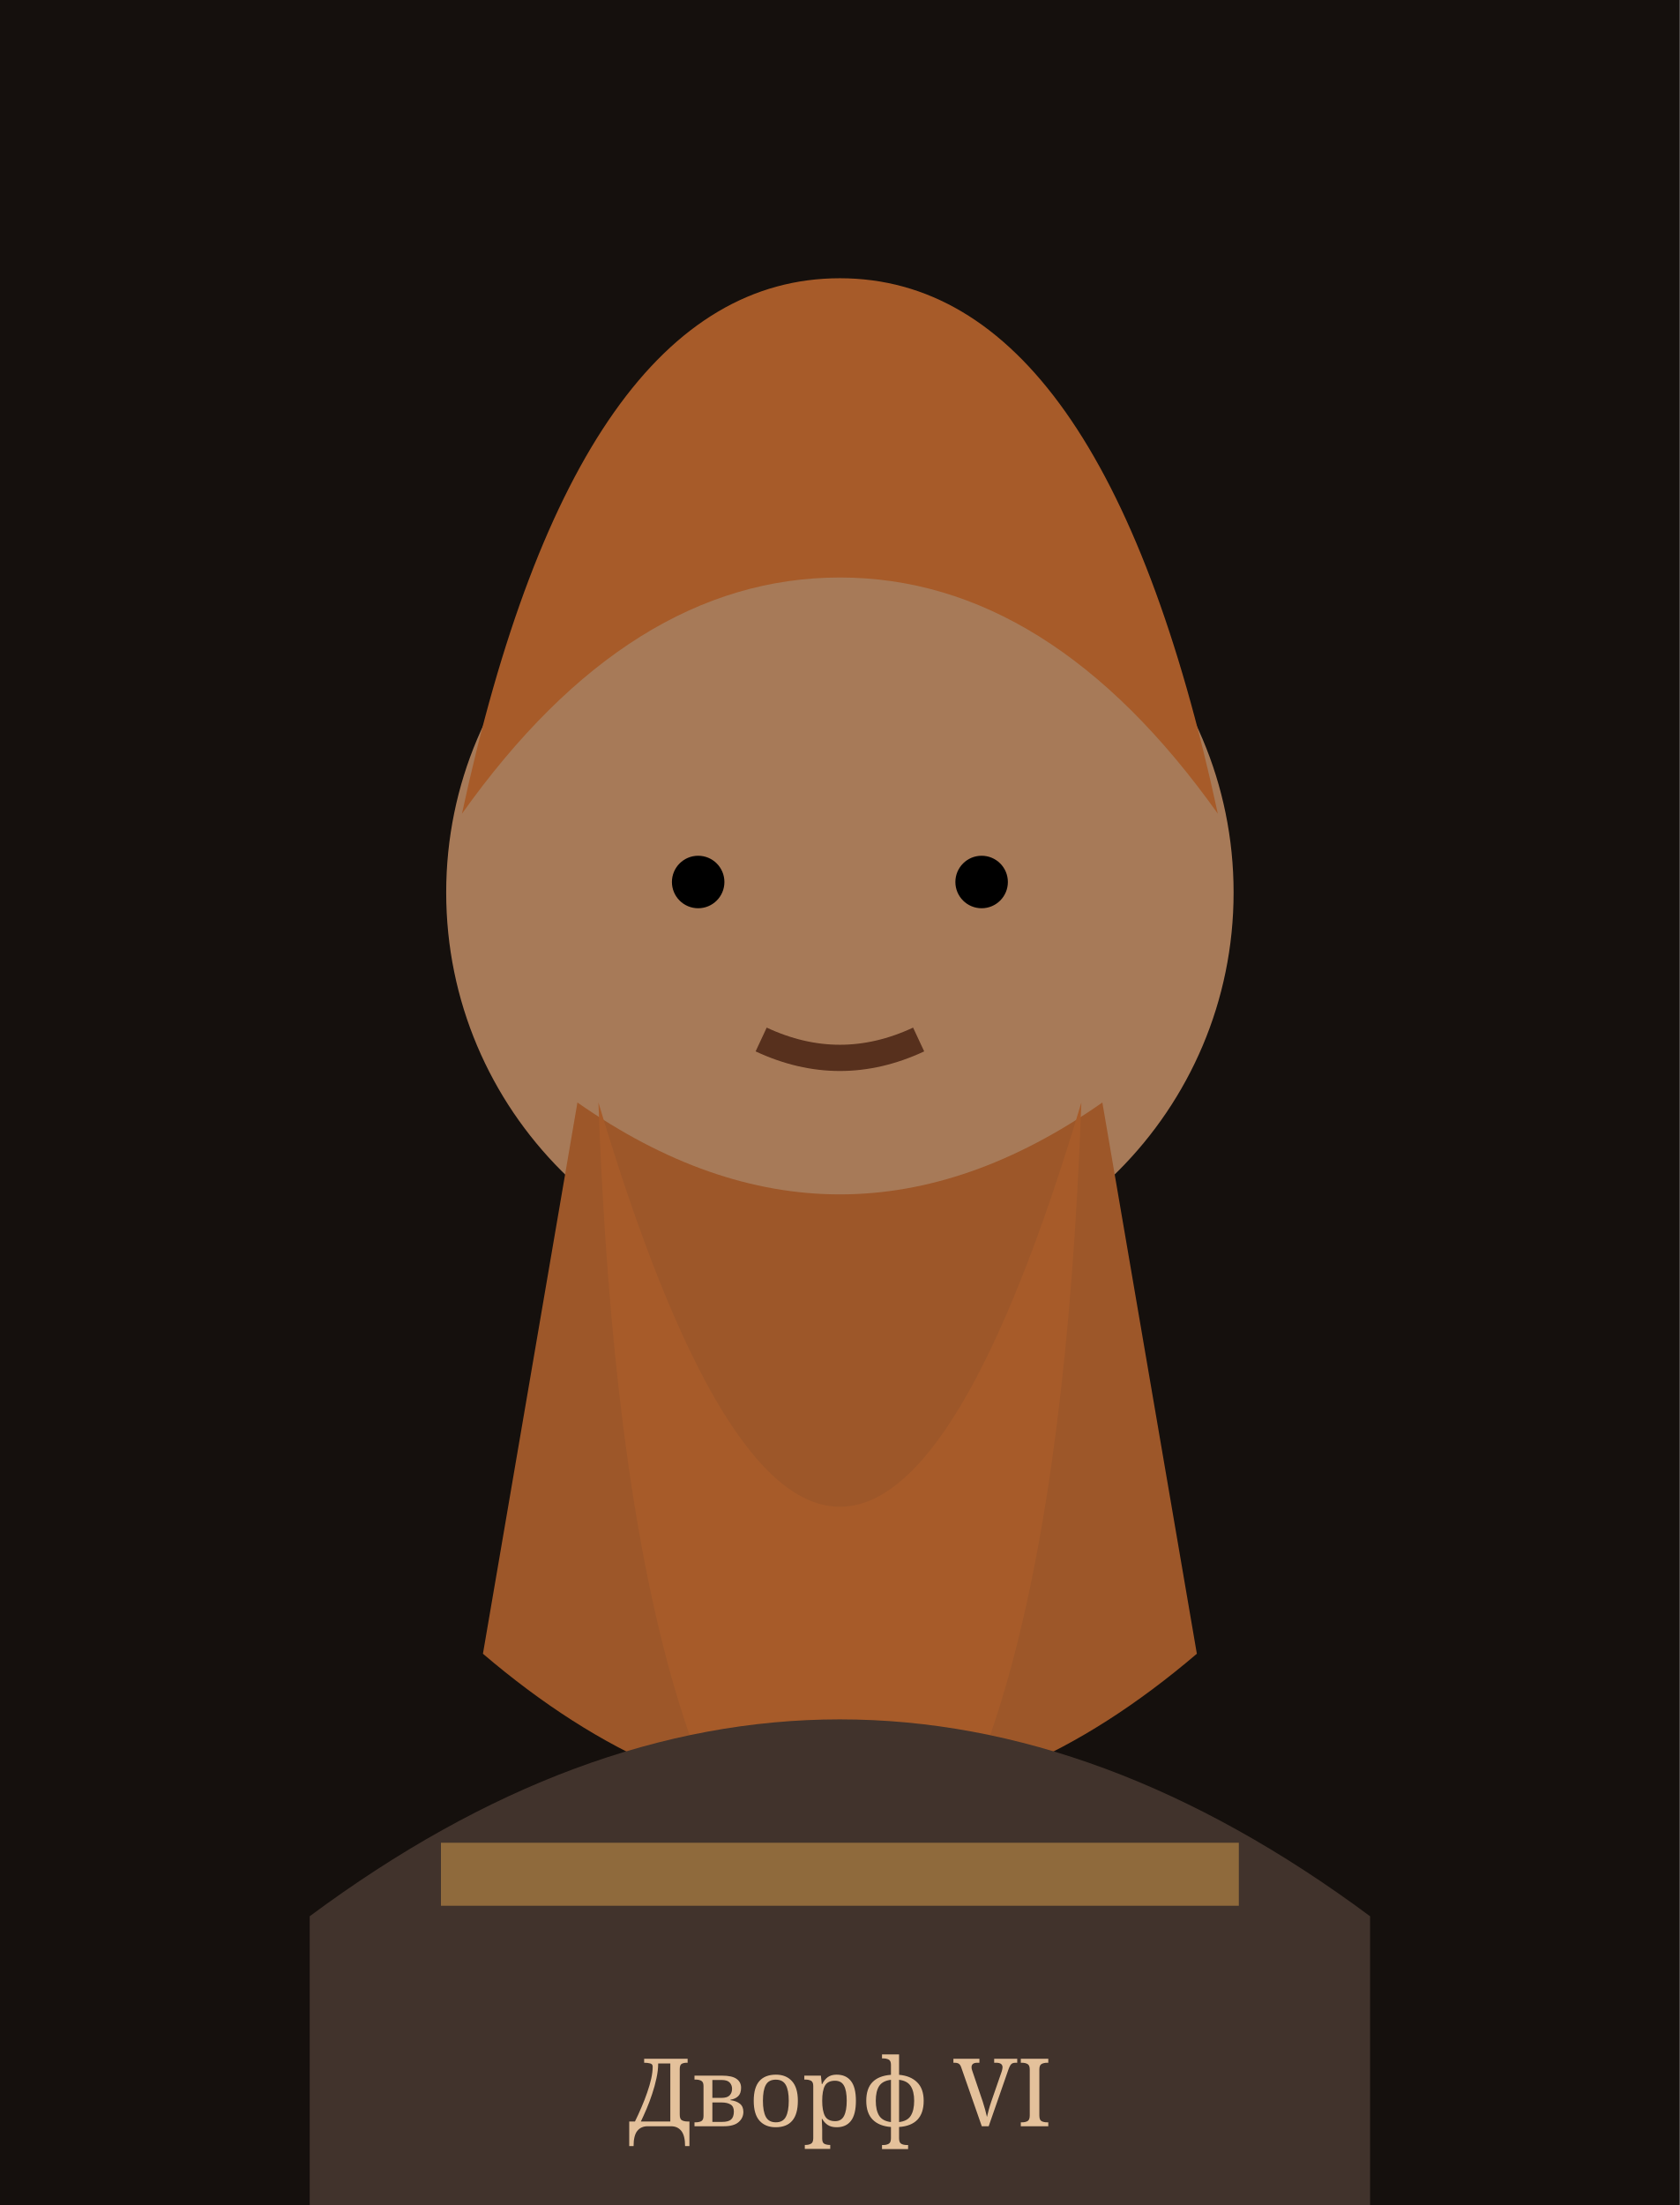
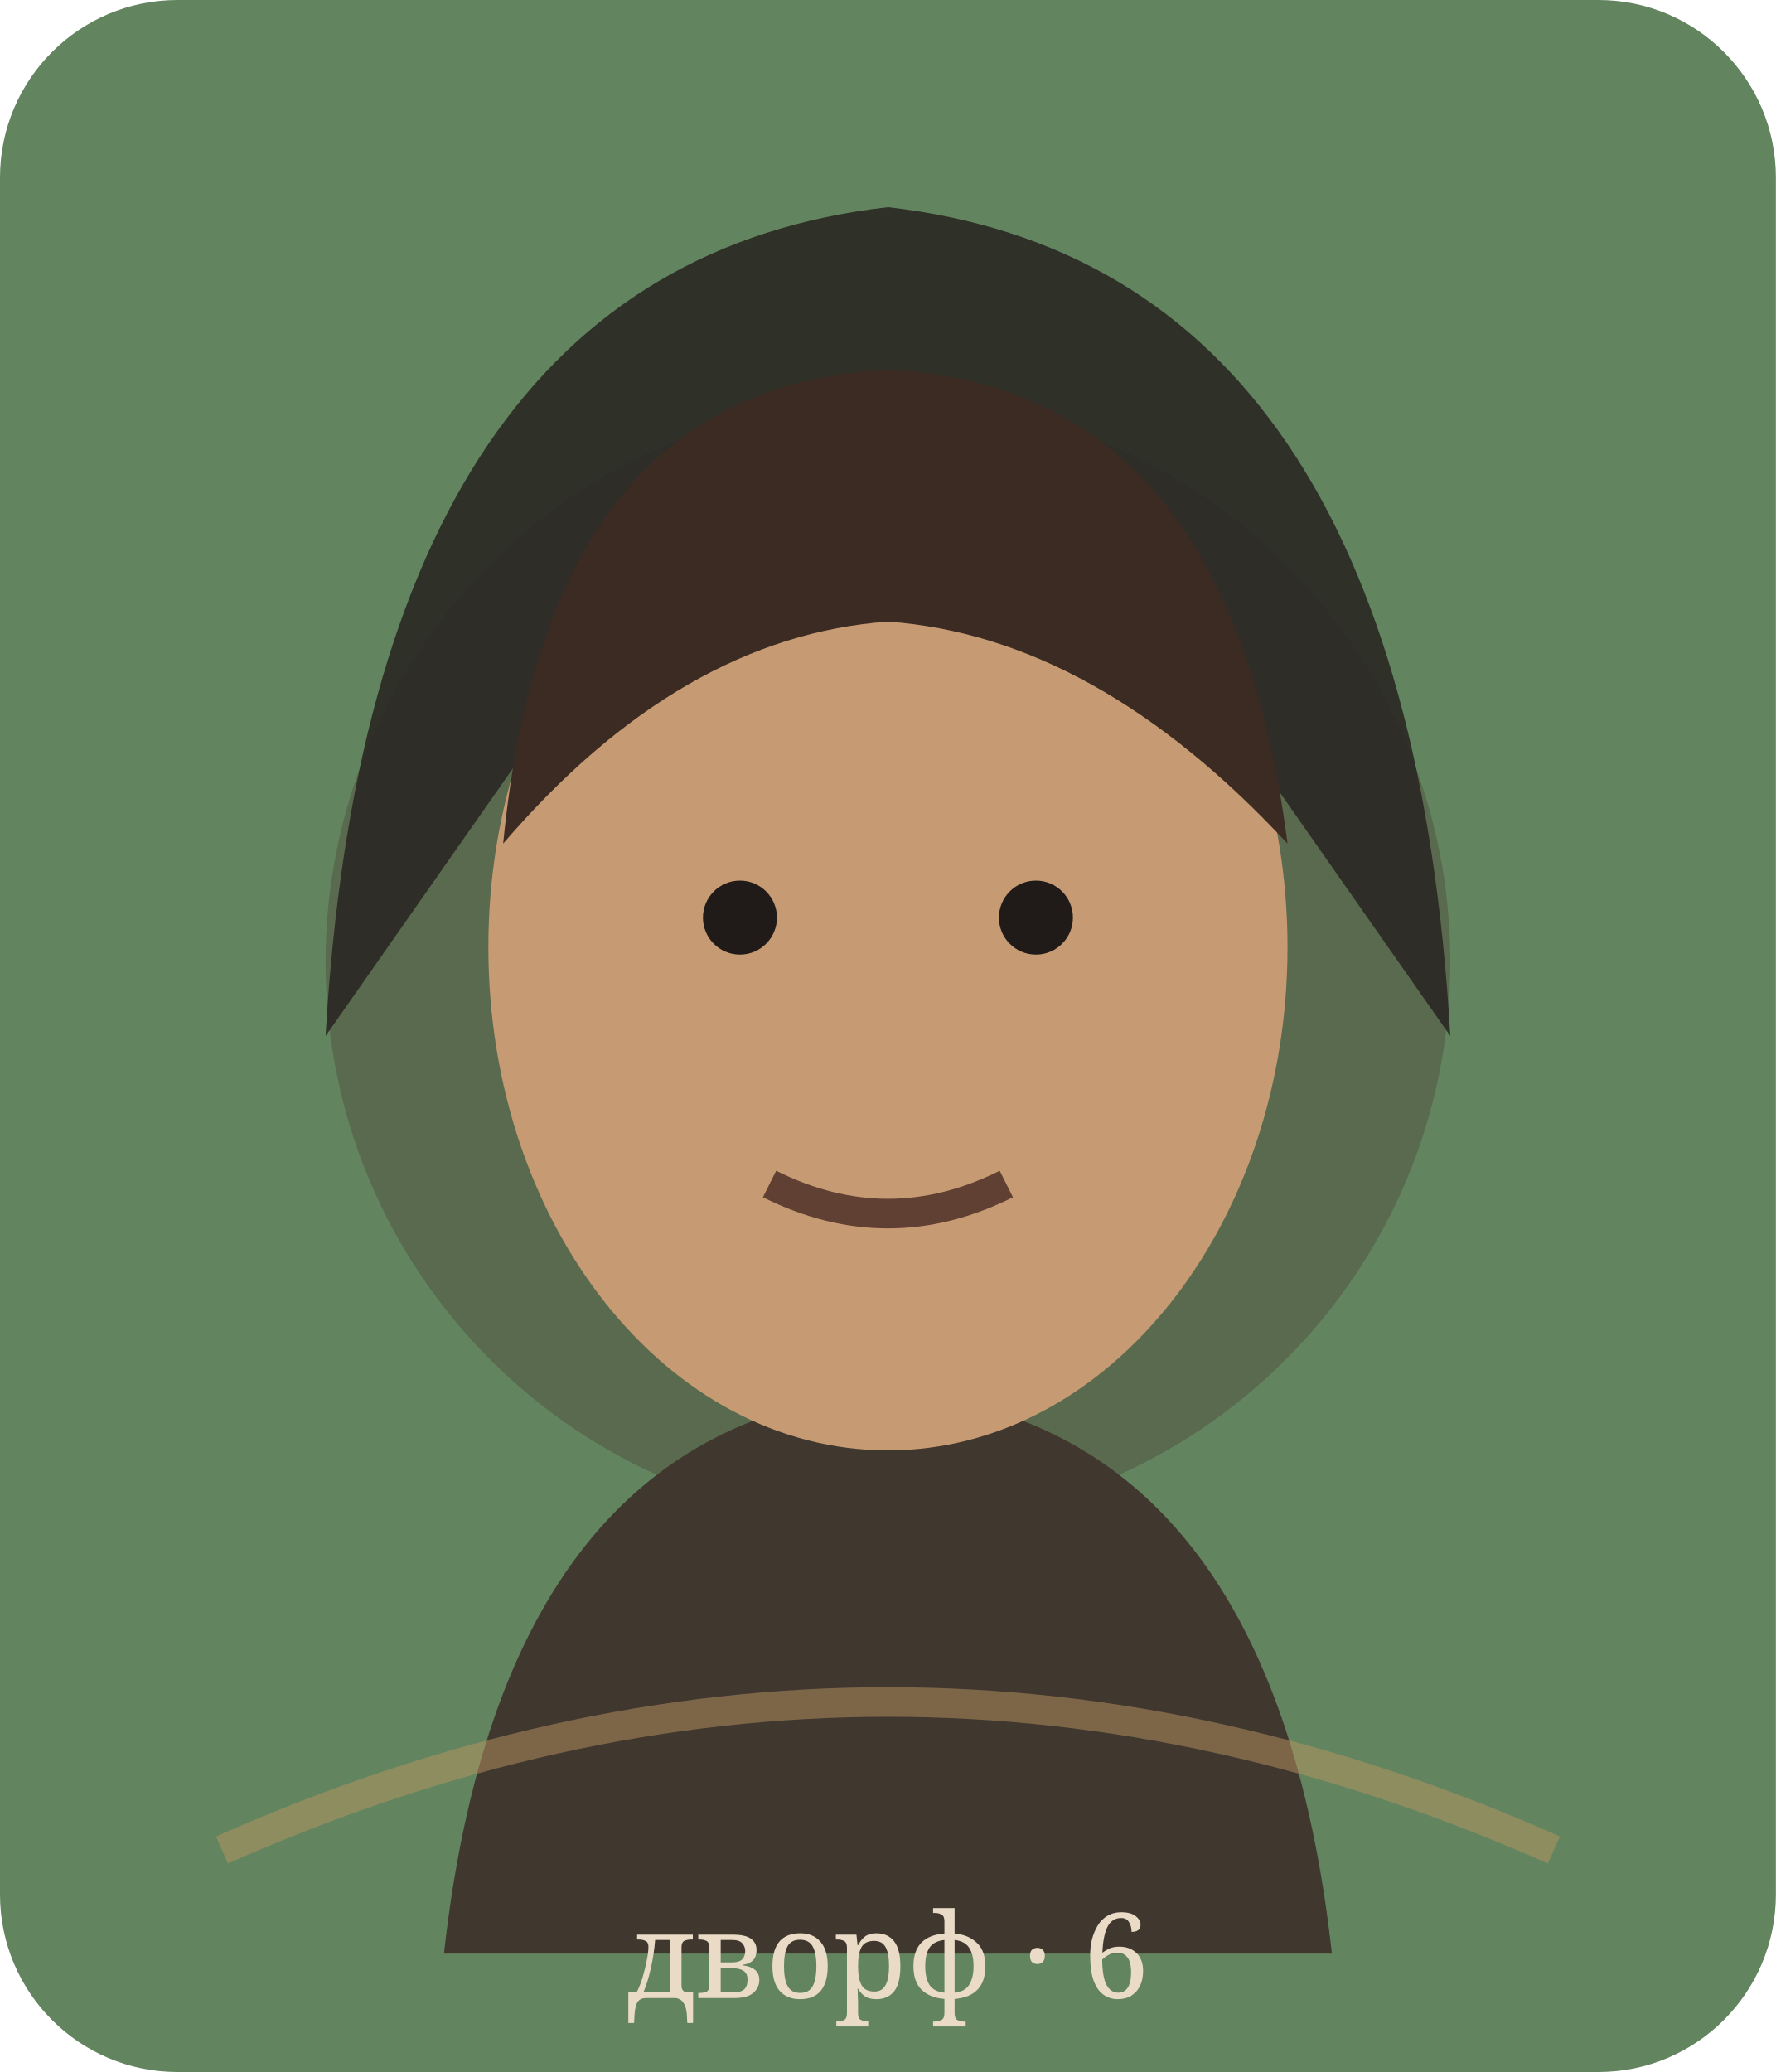
- <svg xmlns="http://www.w3.org/2000/svg" viewBox="0 0 320 420">
-   <rect width="320" height="420" fill="#15100d" />
-   <circle cx="160" cy="170" r="75" fill="#a77a58" />
-   <path d="M88 155q22-102 72-102t72 102q-32-45-72-45t-72 45" fill="#a75b29" />
-   <path d="M110 210q50 35 100 0l18 105q-68 58-136 0z" fill="#9d5729" />
-   <path d="M114 210q46 154 92 0-5 138-46 163-41-25-46-163" fill="#a75b29" />
-   <circle cx="133" cy="168" r="5" />
-   <circle cx="187" cy="168" r="5" />
-   <path d="M145 198q15 7 30 0" fill="none" stroke="#57301d" stroke-width="5" />
-   <path d="M59 420v-55q101-75 202 0v55" fill="#41332c" />
-   <path d="M84 357h152" stroke="#8f6a3c" stroke-width="12" />
-   <text x="160" y="405" text-anchor="middle" fill="#e4c19b" font-family="serif" font-size="18">Дворф VI</text>
+ <svg xmlns="http://www.w3.org/2000/svg" viewBox="0 0 120 140">
+   <rect width="120" height="140" rx="12" fill="#62845f" />
+   <circle cx="60" cy="65" r="38" fill="#4b3a2d" opacity=".35" />
+   <path d="M22 70 Q25 18 60 14 Q95 18 98 70 L84 50 Q60 25 36 50Z" fill="#292722" opacity=".9" />
+   <path d="M30 132 Q34 96 60 94 Q86 96 90 132" fill="#40372f" />
+   <ellipse cx="60" cy="64" rx="27" ry="34" fill="#c69a72" />
+   <path d="M34 57 Q37 26 60 25 Q83 26 87 57 Q74 43 60 42 Q46 43 34 57" fill="#3b2b23" />
+   <circle cx="50" cy="62" r="2.5" fill="#201b18" />
+   <circle cx="70" cy="62" r="2.5" fill="#201b18" />
+   <path d="M52 80 Q60 84 68 80" fill="none" stroke="#5f4032" stroke-width="2" />
+   <path d="M15 125 Q60 105 105 125" fill="none" stroke="#b99562" stroke-width="2" opacity=".5" />
+   <text x="60" y="135" text-anchor="middle" font-family="serif" font-size="8" fill="#eadbc7">дворф · 6</text>
</svg>
